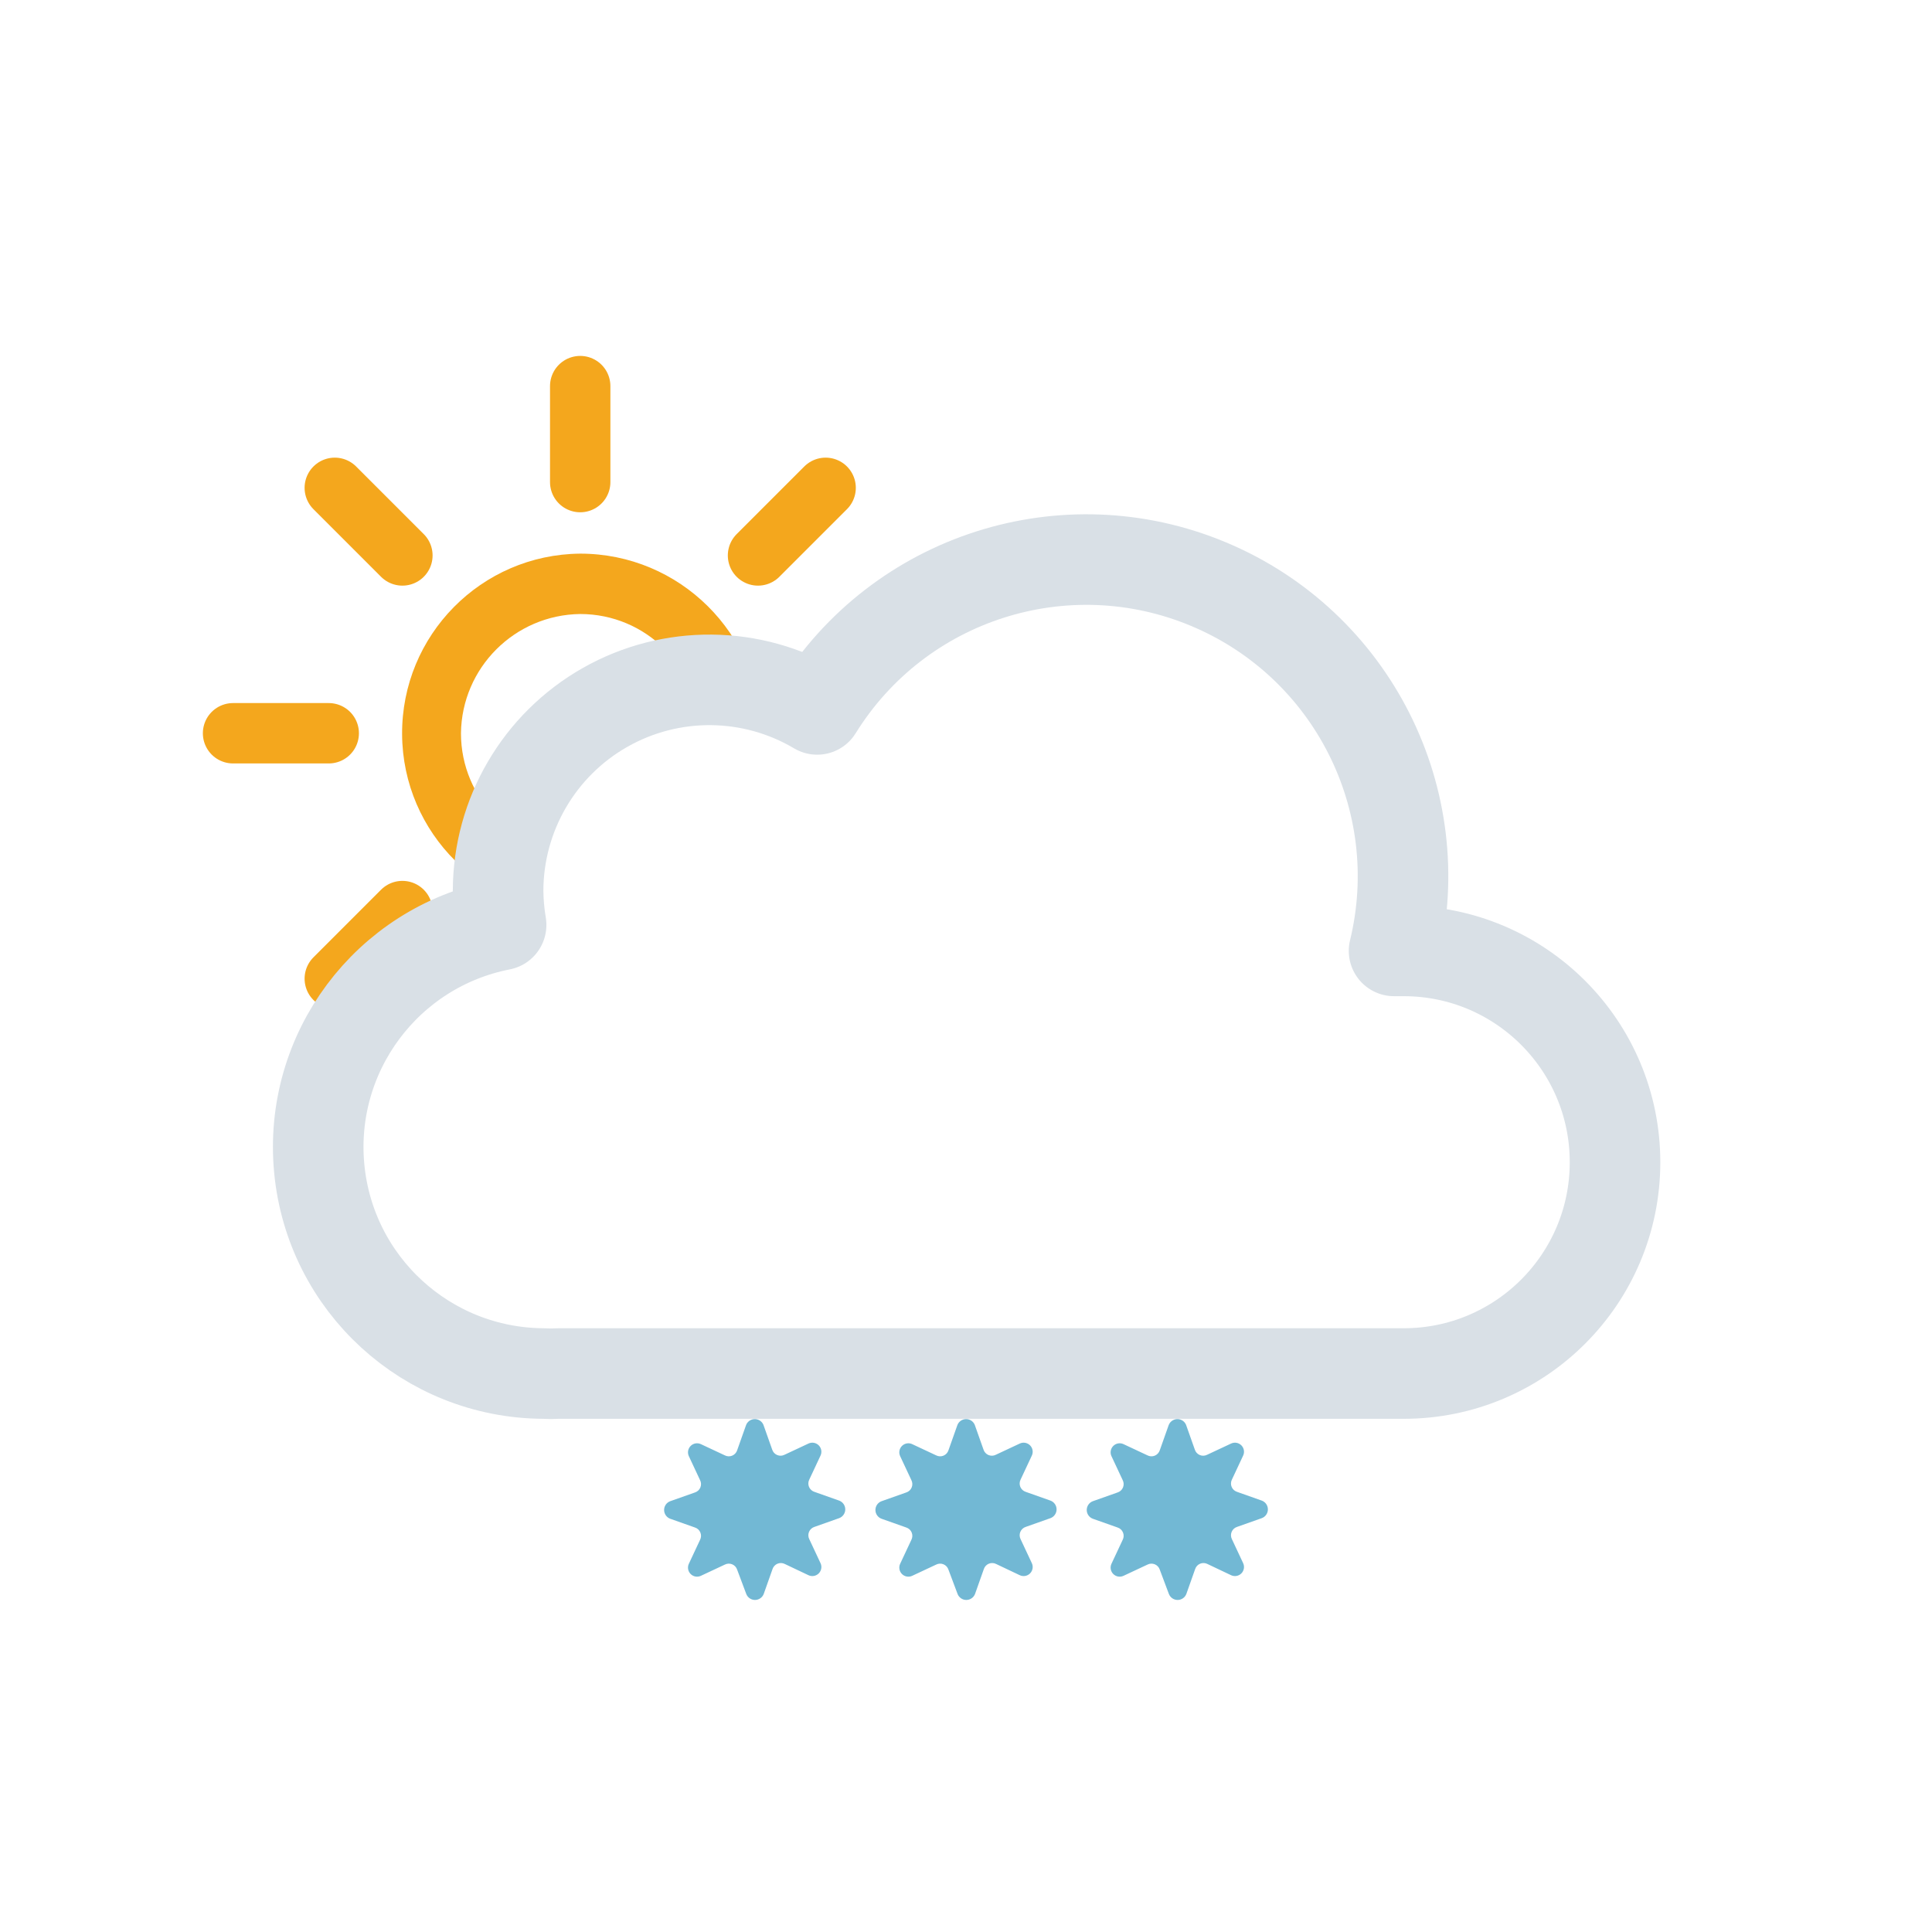
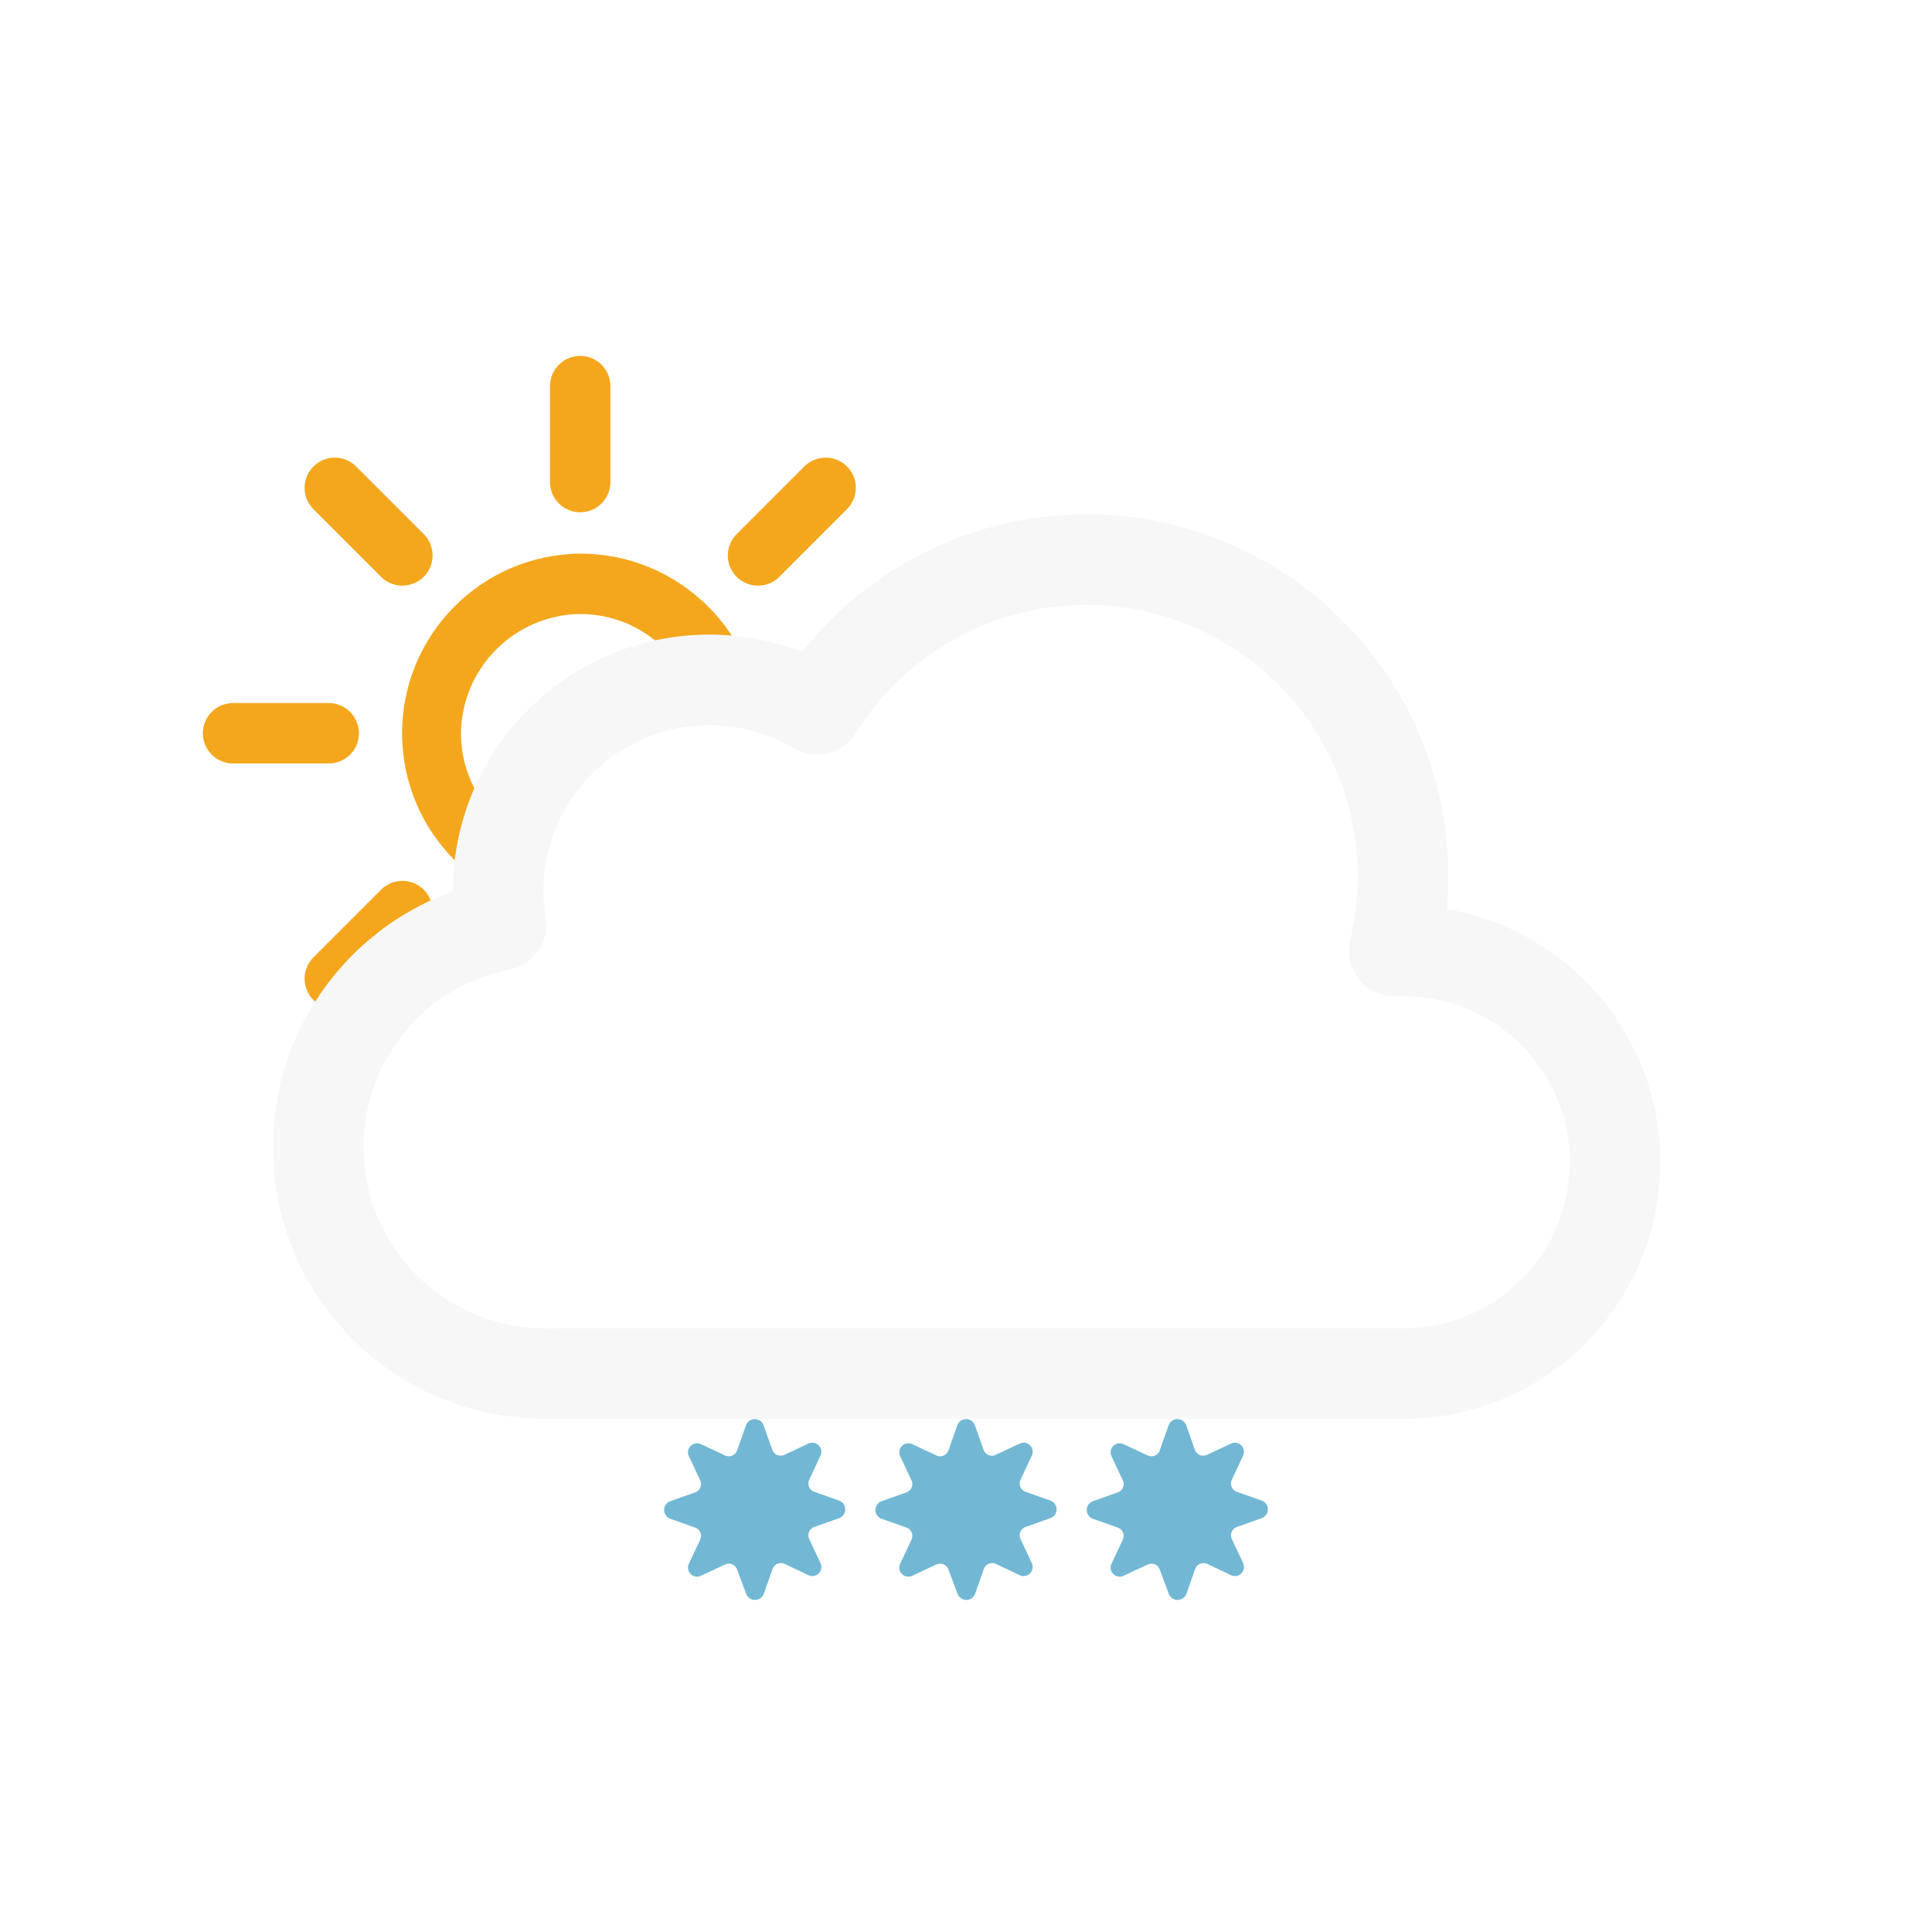
<svg xmlns="http://www.w3.org/2000/svg" viewBox="0 0 64 64">
  <defs>
    <clipPath id="a">
      <path fill="none" d="M10.55 34.21l-3.83-3.42-2-6 1-7 4-5 5-3h6l5 1 3 3 2.56 4.36-4.56 4.64h-5l-5 5v3l-6.17 3.42z" />
    </clipPath>
    <clipPath id="b">
      <path fill="none" d="M21.17 46.81L18 64h24l2.75-17.19H21.17z" />
    </clipPath>
  </defs>
  <g clip-path="url(#a)">
    <g>
      <path fill="#f4a71d" d="M19.22 20.34a3.95 3.95 0 11-3.95 3.95 4 4 0 013.95-3.95m0-2a5.95 5.95 0 106 5.95 6 6 0 00-6-5.95z" />
      <path fill="none" stroke="#f4a71d" stroke-linecap="round" stroke-miterlimit="10" stroke-width="2" d="M19.22 15.97v-3.18M19.22 35.79v-3.17M25.11 18.4l2.24-2.24M11.09 32.42l2.24-2.24M13.33 18.4l-2.24-2.24M27.35 32.42l-2.24-2.24M10.89 24.29H7.72M30.72 24.29h-3.17" />
      <animateTransform attributeName="transform" dur="45s" from="0 19.22 24.293" repeatCount="indefinite" to="360 19.22 24.293" type="rotate" />
    </g>
  </g>
-   <path fill="none" stroke="#d9e0e6" stroke-linejoin="round" stroke-width="3" d="M46.5 31.5h-.32a10.49 10.49 0 00-19.11-8 7 7 0 00-10.57 6 7.21 7.21 0 00.1 1.14A7.5 7.5 0 0018 45.5a4.19 4.19 0 00.5 0v0h28a7 7 0 000-14z" />
+   <path fill="none" stroke="#f7f7f7" stroke-linejoin="round" stroke-width="3" d="M46.5 31.5h-.32a10.49 10.49 0 00-19.11-8 7 7 0 00-10.57 6 7.21 7.21 0 00.1 1.14A7.5 7.5 0 0018 45.5a4.19 4.19 0 00.5 0v0h28a7 7 0 000-14z" />
  <g clip-path="url(#b)">
    <g>
      <g>
        <g>
          <path fill="#72b8d4" d="M32.29 47.2l.29.82a.29.29 0 00.41.17l.79-.37a.3.3 0 01.4.4l-.37.79a.29.29 0 00.17.41l.82.29a.31.31 0 010 .58l-.82.29a.29.29 0 00-.17.41l.37.79a.3.3 0 01-.4.4l-.78-.37a.29.29 0 00-.41.17l-.29.82a.31.31 0 01-.58 0l-.3-.8a.29.29 0 00-.41-.17l-.79.37a.3.3 0 01-.4-.4l.37-.79a.29.29 0 00-.17-.41l-.82-.29a.31.31 0 010-.58l.82-.29a.29.29 0 00.17-.41l-.37-.79a.3.3 0 01.4-.4l.79.37a.29.29 0 00.41-.17l.29-.82a.31.31 0 01.58-.02z" />
          <animateTransform attributeName="transform" dur="9s" repeatCount="indefinite" type="rotate" values="0 32 50; 180 32 50; 360 32 50" />
        </g>
        <animateTransform attributeName="transform" dur="3s" repeatCount="indefinite" type="translate" values="-3 0; 3 0" />
      </g>
      <animateTransform attributeName="transform" dur="3s" repeatCount="indefinite" type="translate" values="2 -6; -2 12" />
      <animate attributeName="opacity" dur="3s" repeatCount="indefinite" values="1;1;1;0" />
    </g>
    <g>
      <g>
        <g>
          <path fill="#72b8d4" d="M39.29 47.2l.29.82a.29.29 0 00.41.17l.79-.37a.3.3 0 01.4.4l-.37.79a.29.29 0 00.17.41l.82.29a.31.31 0 010 .58l-.82.29a.29.29 0 00-.17.41l.37.79a.3.3 0 01-.4.4l-.78-.37a.29.29 0 00-.41.17l-.29.82a.31.31 0 01-.58 0l-.3-.8a.29.29 0 00-.41-.17l-.79.37a.3.3 0 01-.4-.4l.37-.79a.29.29 0 00-.17-.41l-.82-.29a.31.31 0 010-.58l.82-.29a.29.29 0 00.17-.41l-.37-.79a.3.3 0 01.4-.4l.79.37a.29.29 0 00.41-.17l.29-.82a.31.31 0 01.58-.02z" />
          <animateTransform attributeName="transform" dur="6s" repeatCount="indefinite" type="rotate" values="0 39 50; 180 39 50; 360 39 50" />
        </g>
        <animateTransform attributeName="transform" begin="-1s" dur="3s" repeatCount="indefinite" type="translate" values="0 0; 3 0" />
      </g>
      <animateTransform attributeName="transform" begin="-1s" dur="3s" repeatCount="indefinite" type="translate" values="2 -6; -2 12" />
      <animate attributeName="opacity" begin="-1s" dur="3s" repeatCount="indefinite" values="1;1;1;0" />
    </g>
    <g>
      <g>
        <g>
          <path fill="#72b8d4" d="M25.29 47.2l.29.82a.29.29 0 00.41.17l.79-.37a.3.3 0 01.4.4l-.37.79a.29.29 0 00.17.41l.82.29a.31.31 0 010 .58l-.82.29a.29.29 0 00-.17.41l.37.79a.3.3 0 01-.4.4l-.78-.37a.29.29 0 00-.41.17l-.29.82a.31.31 0 01-.58 0l-.3-.8a.29.29 0 00-.41-.17l-.79.37a.3.3 0 01-.4-.4l.37-.79a.29.29 0 00-.17-.41l-.82-.29a.31.31 0 010-.58l.82-.29a.29.29 0 00.17-.41l-.37-.79a.3.3 0 01.4-.4l.79.37a.29.29 0 00.41-.17l.29-.82a.31.31 0 01.58-.02z" />
          <animateTransform attributeName="transform" dur="6s" repeatCount="indefinite" type="rotate" values="0 25 50; 180 25 50; 360 25 50" />
        </g>
        <animateTransform attributeName="transform" begin="-1.5s" dur="3s" repeatCount="indefinite" type="translate" values="-3 0; 2 0" />
      </g>
      <animateTransform attributeName="transform" begin="-1.5s" dur="3s" repeatCount="indefinite" type="translate" values="2 -6; -2 12" />
      <animate attributeName="opacity" begin="-1.5s" dur="3s" repeatCount="indefinite" values="1;1;1;0" />
    </g>
  </g>
</svg>
